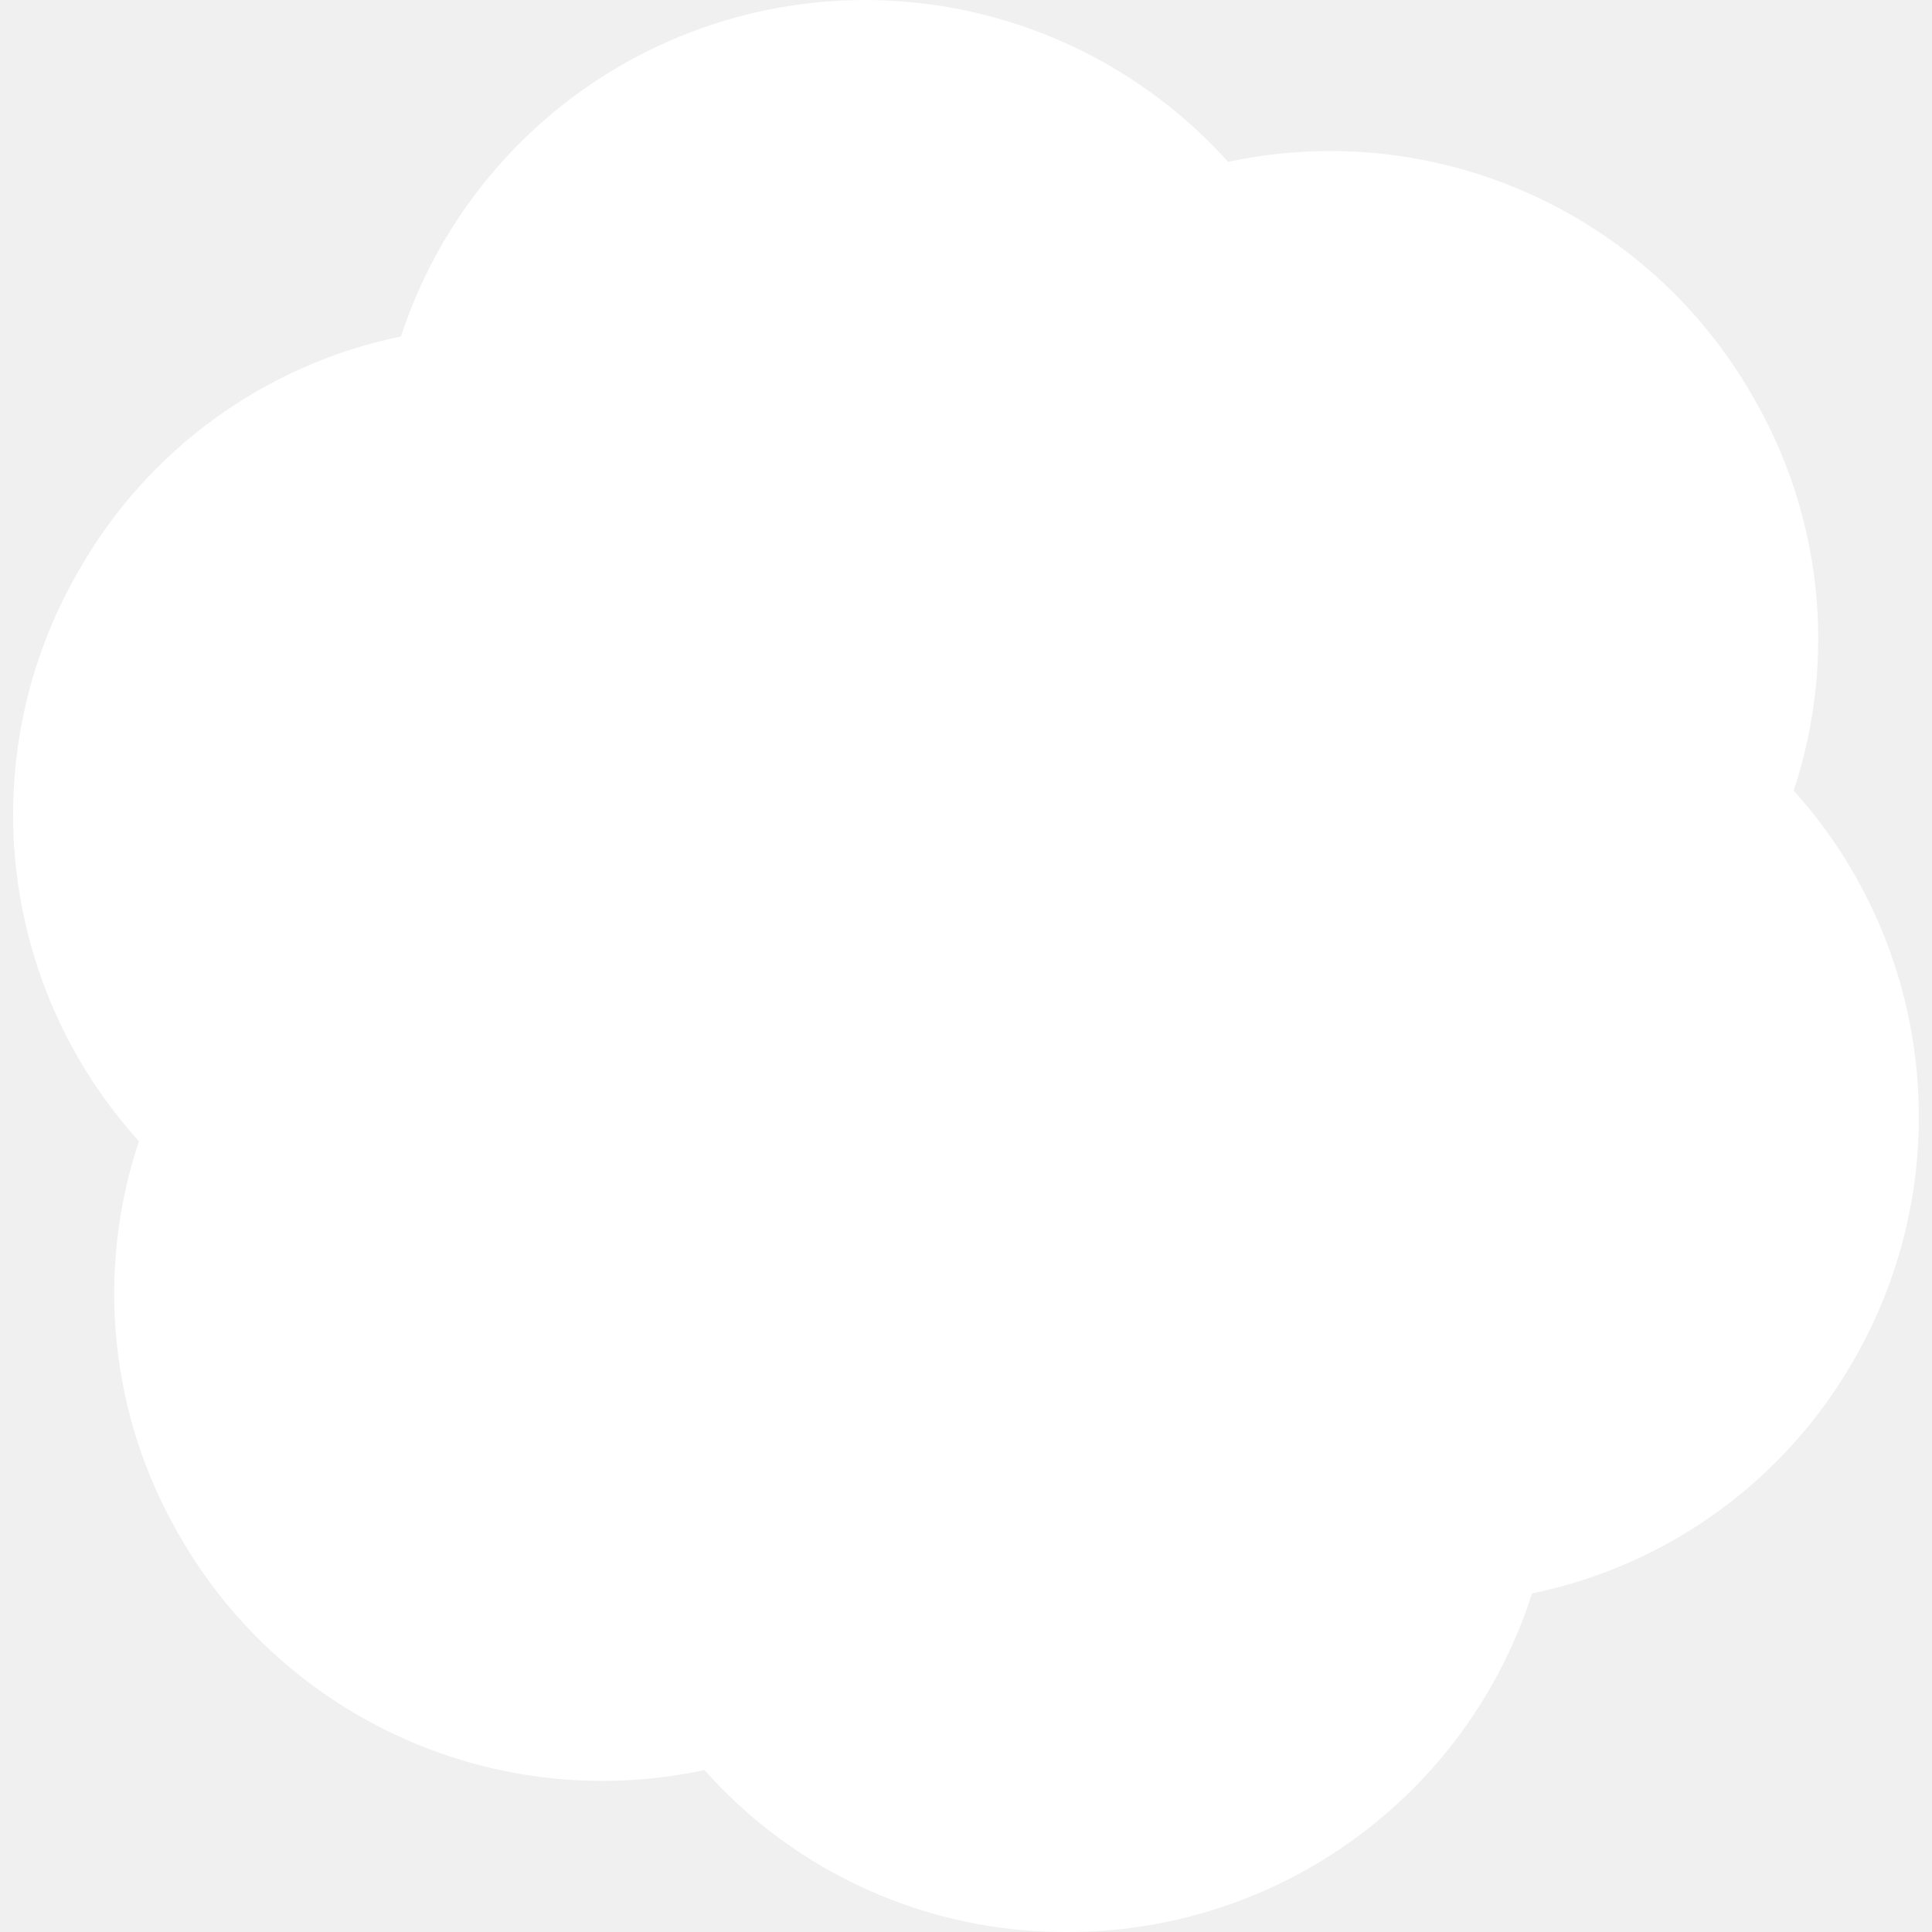
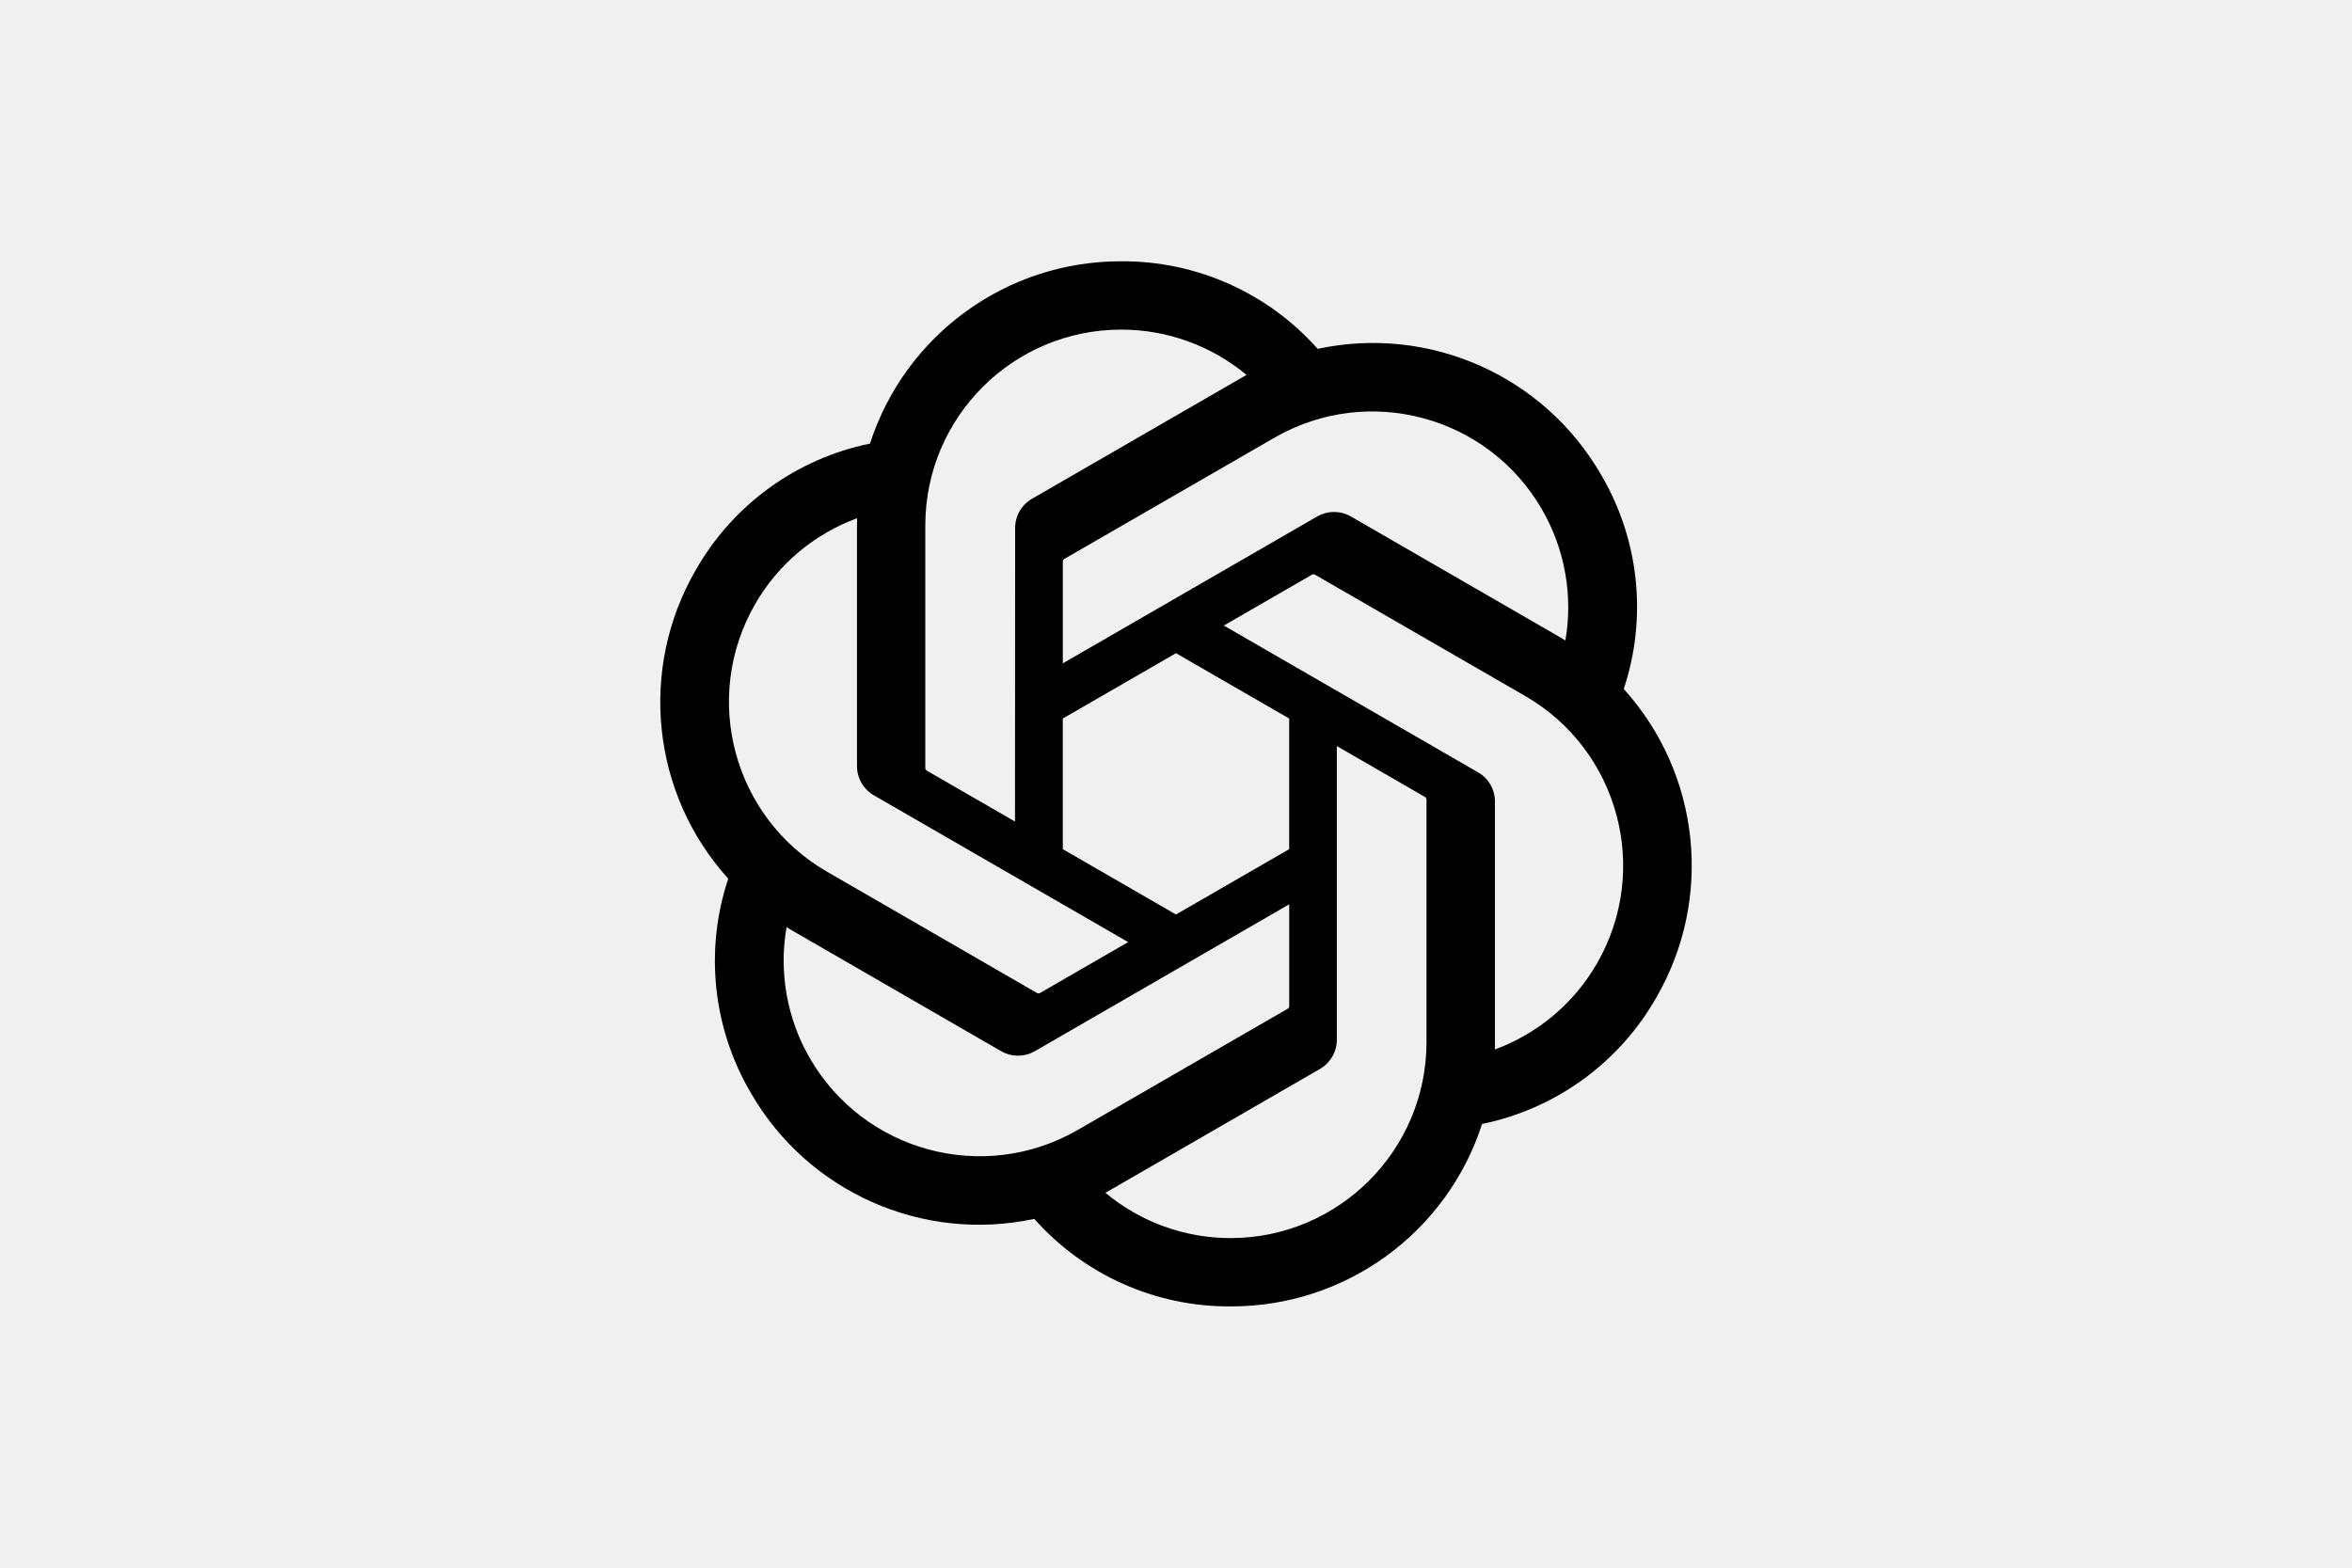
- <svg xmlns="http://www.w3.org/2000/svg" fill="#ffffff" viewBox="0 0 24 24">
-   <path d="M22.282 9.821a5.985 5.985 0 0 0-.516-4.91 6.046 6.046 0 0 0-6.51-2.9A6.065 6.065 0 0 0 4.981 4.18a5.985 5.985 0 0 0-3.998 2.9 6.046 6.046 0 0 0 .743 7.097 5.98 5.98 0 0 0 .51 4.911 6.051 6.051 0 0 0 6.515 2.9A5.985 5.985 0 0 0 13.26 24a6.056 6.056 0 0 0 5.772-4.206 5.99 5.99 0 0 0 3.997-2.9 6.056 6.056 0 0 0-.747-7.073z" />
+ <svg xmlns="http://www.w3.org/2000/svg" viewBox="-47.363 -79.998 410.476 479.99" width="1200" height="800">
+   <path d="M294.93 130.971a79.712 79.712 0 00-6.85-65.48c-17.46-30.4-52.56-46.04-86.84-38.68A79.747 79.747 0 00141.11.001c-35.04-.08-66.13 22.48-76.91 55.82a79.754 79.754 0 00-53.31 38.67c-17.59 30.32-13.58 68.54 9.92 94.54a79.712 79.712 0 006.85 65.48c17.46 30.4 52.56 46.04 86.84 38.68a79.687 79.687 0 0060.13 26.8c35.06.09 66.16-22.49 76.94-55.86a79.754 79.754 0 0053.31-38.67c17.57-30.32 13.55-68.51-9.94-94.51zm-120.28 168.11a59.77 59.77 0 01-38.39-13.88c.49-.26 1.34-.73 1.89-1.07l63.72-36.8a10.36 10.36 0 005.24-9.07v-89.83l26.93 15.55c.29.14.48.42.52.74v74.39c-.04 33.08-26.83 59.9-59.91 59.97zm-128.84-55.03a59.71 59.71 0 01-7.15-40.18c.47.28 1.3.79 1.89 1.13l63.72 36.8c3.23 1.89 7.23 1.89 10.47 0l77.79-44.92v31.1c.02.32-.13.63-.38.83l-64.41 37.19c-28.69 16.52-65.33 6.7-81.92-21.95zm-16.77-139.09c7-12.16 18.05-21.46 31.21-26.29 0 .55-.03 1.52-.03 2.2v73.61c-.02 3.74 1.98 7.21 5.23 9.06l77.79 44.91-26.93 15.55c-.27.18-.61.21-.91.08l-64.42-37.22c-28.63-16.58-38.45-53.21-21.95-81.89zm221.26 51.49l-77.79-44.92 26.93-15.54c.27-.18.61-.21.91-.08l64.42 37.19c28.68 16.57 38.51 53.26 21.94 81.94a59.94 59.94 0 01-31.2 26.28v-75.81c.03-3.74-1.96-7.2-5.2-9.06zm26.8-40.34c-.47-.29-1.3-.79-1.89-1.13l-63.72-36.8a10.375 10.375 0 00-10.47 0l-77.79 44.92v-31.1c-.02-.32.13-.63.38-.83l64.41-37.16c28.69-16.55 65.37-6.7 81.91 22a59.95 59.95 0 017.15 40.1zm-168.51 55.43l-26.94-15.55a.943.943 0 01-.52-.74v-74.39c.02-33.12 26.89-59.96 60.01-59.94 14.01 0 27.57 4.92 38.34 13.88-.49.26-1.33.73-1.89 1.07l-63.72 36.8a10.344 10.344 0 00-5.24 9.06l-.04 89.79zm14.63-31.54l34.65-20.01 34.65 20v40.01l-34.65 20-34.65-20z" />
</svg>
